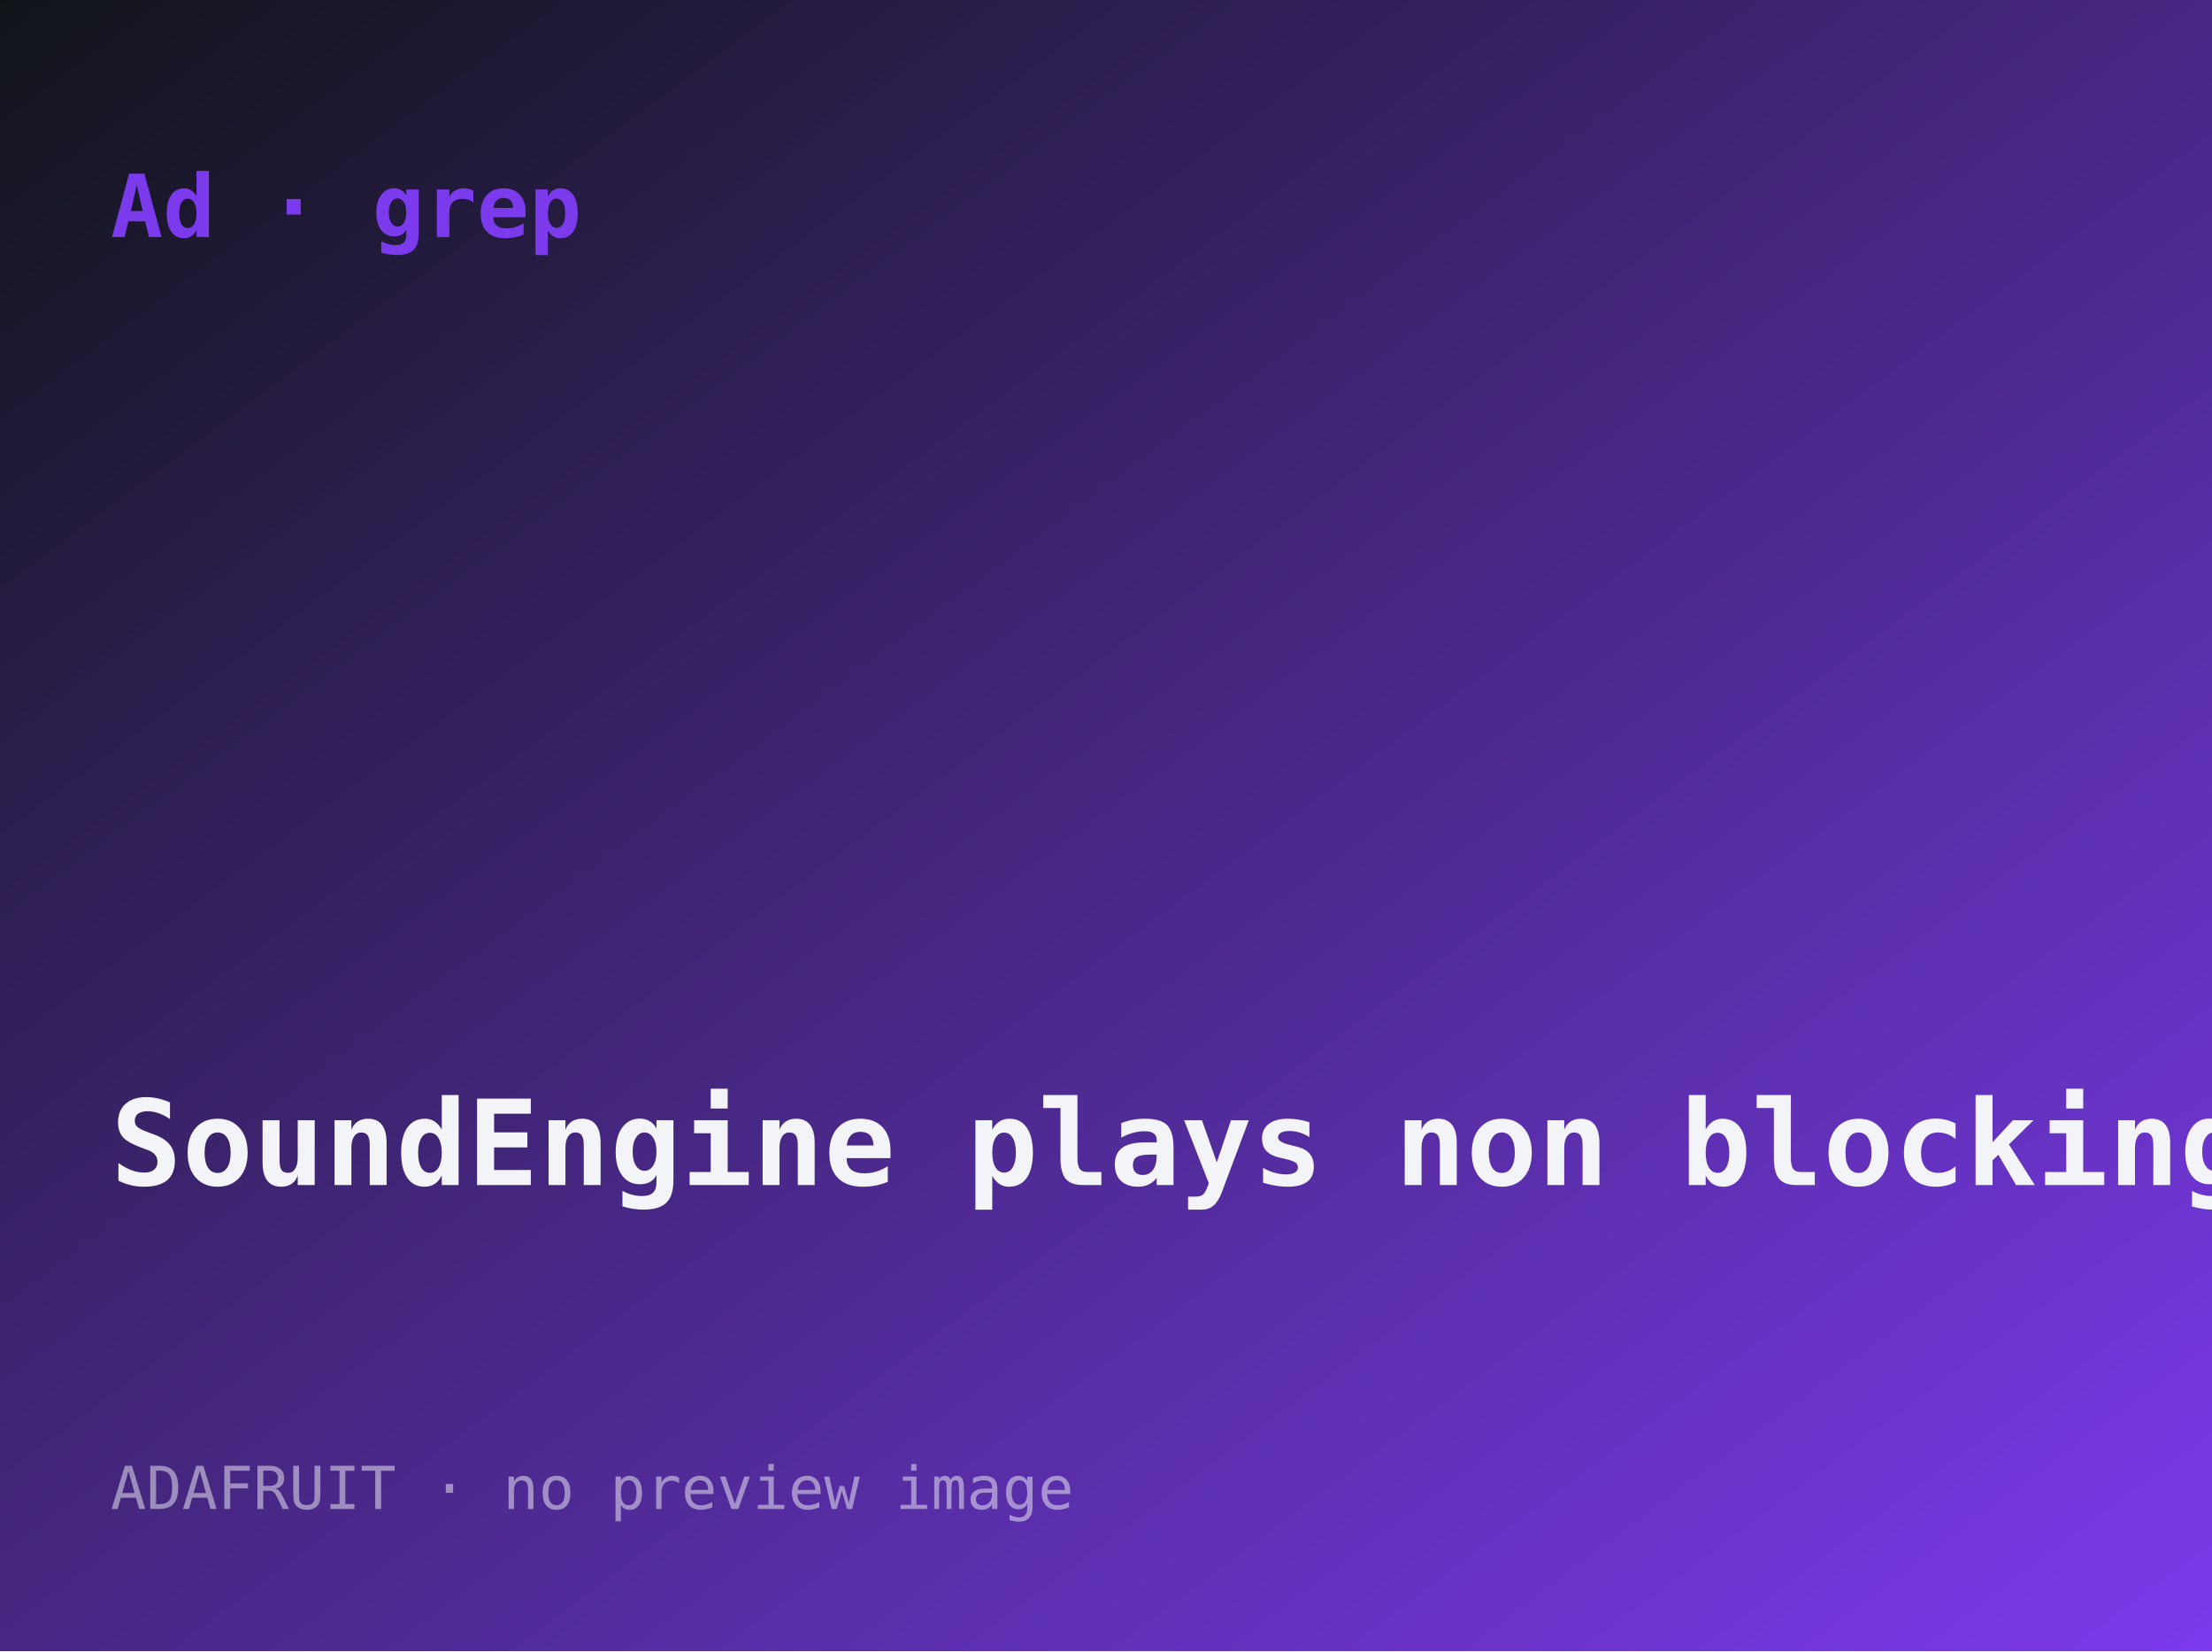
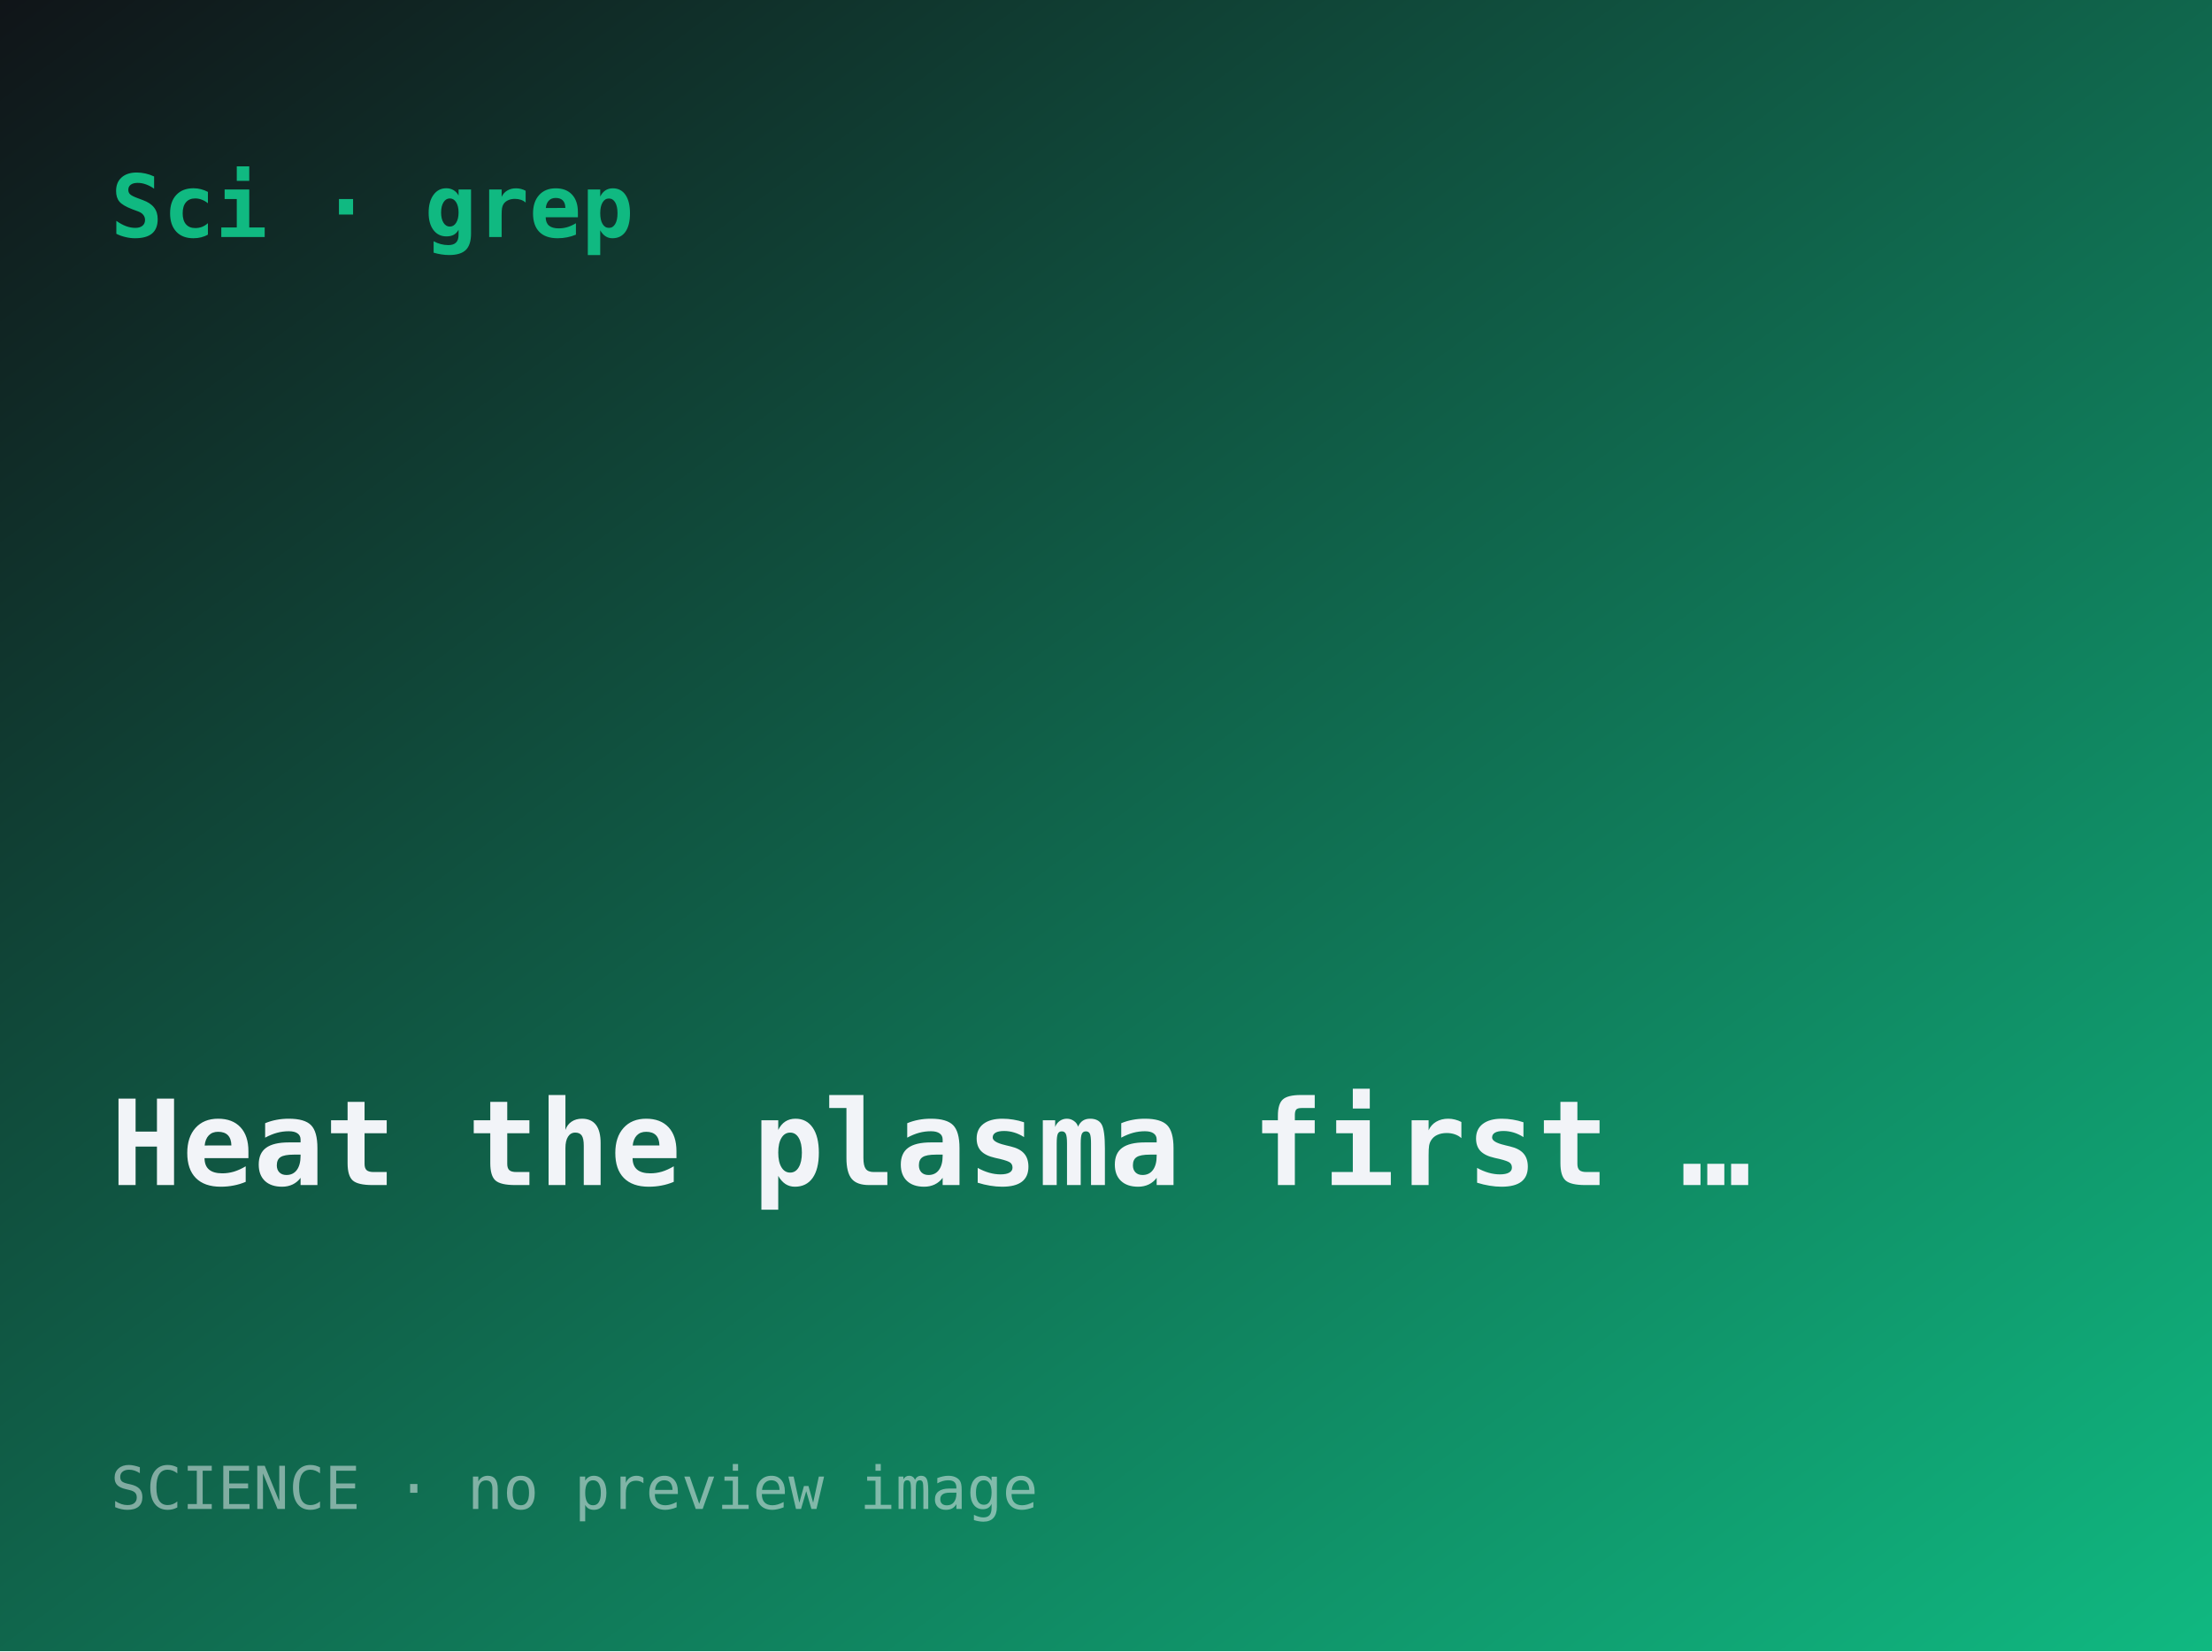
- <svg xmlns="http://www.w3.org/2000/svg" width="560" height="418" viewBox="0 0 560 418" role="img" aria-label="SoundEngine plays non-blocking WAV effects from an ESP32">
+ <svg xmlns="http://www.w3.org/2000/svg" width="560" height="418" viewBox="0 0 560 418" role="img" aria-label="Heat the plasma first, then add fuel">
  <defs>
    <linearGradient id="g" x1="0" y1="0" x2="1" y2="1">
      <stop offset="0" stop-color="#101418" />
-       <stop offset="1" stop-color="#7c3aed" />
+       <stop offset="1" stop-color="#10b981" />
    </linearGradient>
  </defs>
  <rect width="560" height="418" fill="url(#g)" />
-   <text x="28" y="60" font-family="ui-monospace,monospace" font-size="22" fill="#7c3aed" font-weight="700">Ad · grep</text>
-   <text x="28" y="300" font-family="ui-monospace,monospace" font-size="30" fill="#f2f4f8" font-weight="600">SoundEngine plays non blocking …</text>
-   <text x="28" y="382" font-family="ui-monospace,monospace" font-size="15" fill="rgba(242,244,248,.5)">ADAFRUIT · no preview image</text>
+   <text x="28" y="60" font-family="ui-monospace,monospace" font-size="22" fill="#10b981" font-weight="700">Sci · grep</text>
+   <text x="28" y="300" font-family="ui-monospace,monospace" font-size="30" fill="#f2f4f8" font-weight="600">Heat the plasma first …</text>
+   <text x="28" y="382" font-family="ui-monospace,monospace" font-size="15" fill="rgba(242,244,248,.5)">SCIENCE · no preview image</text>
</svg>
